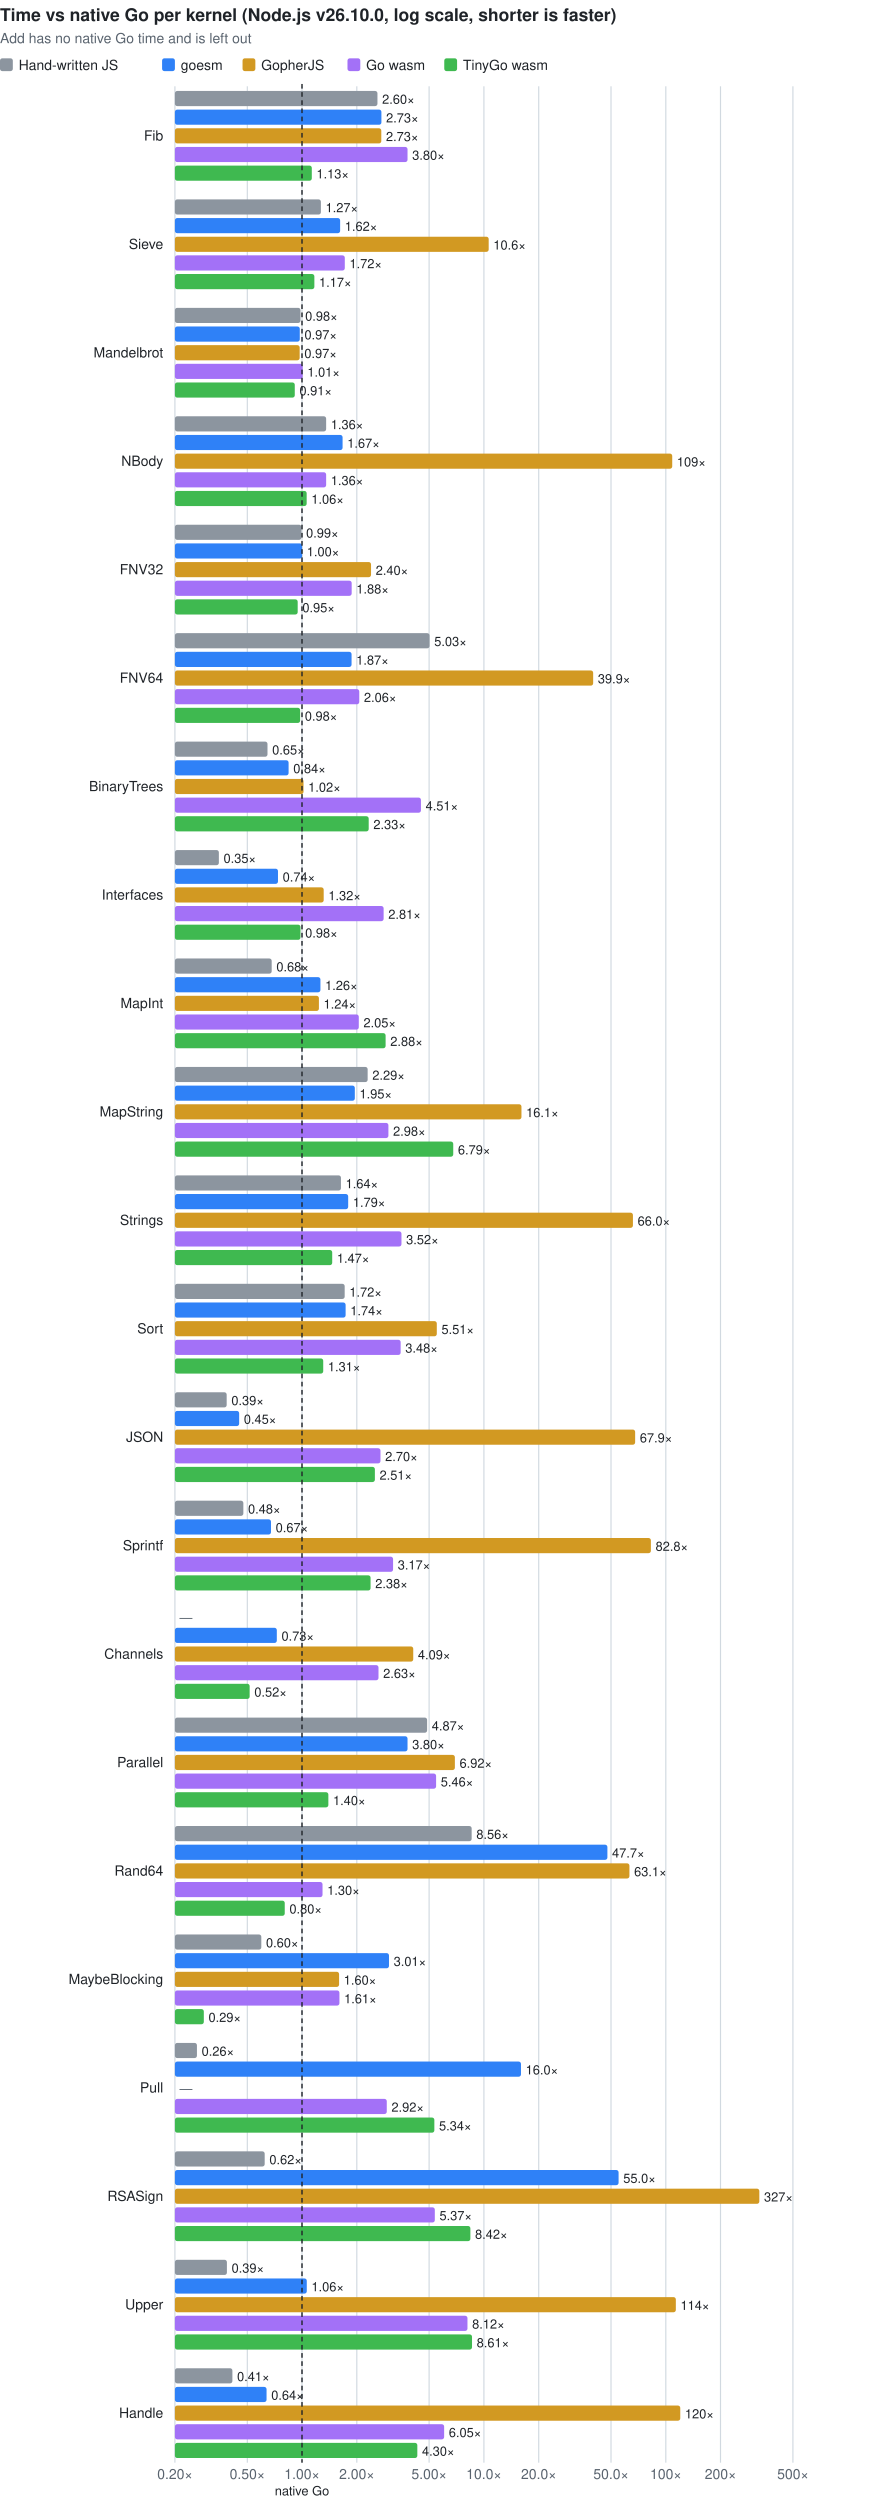
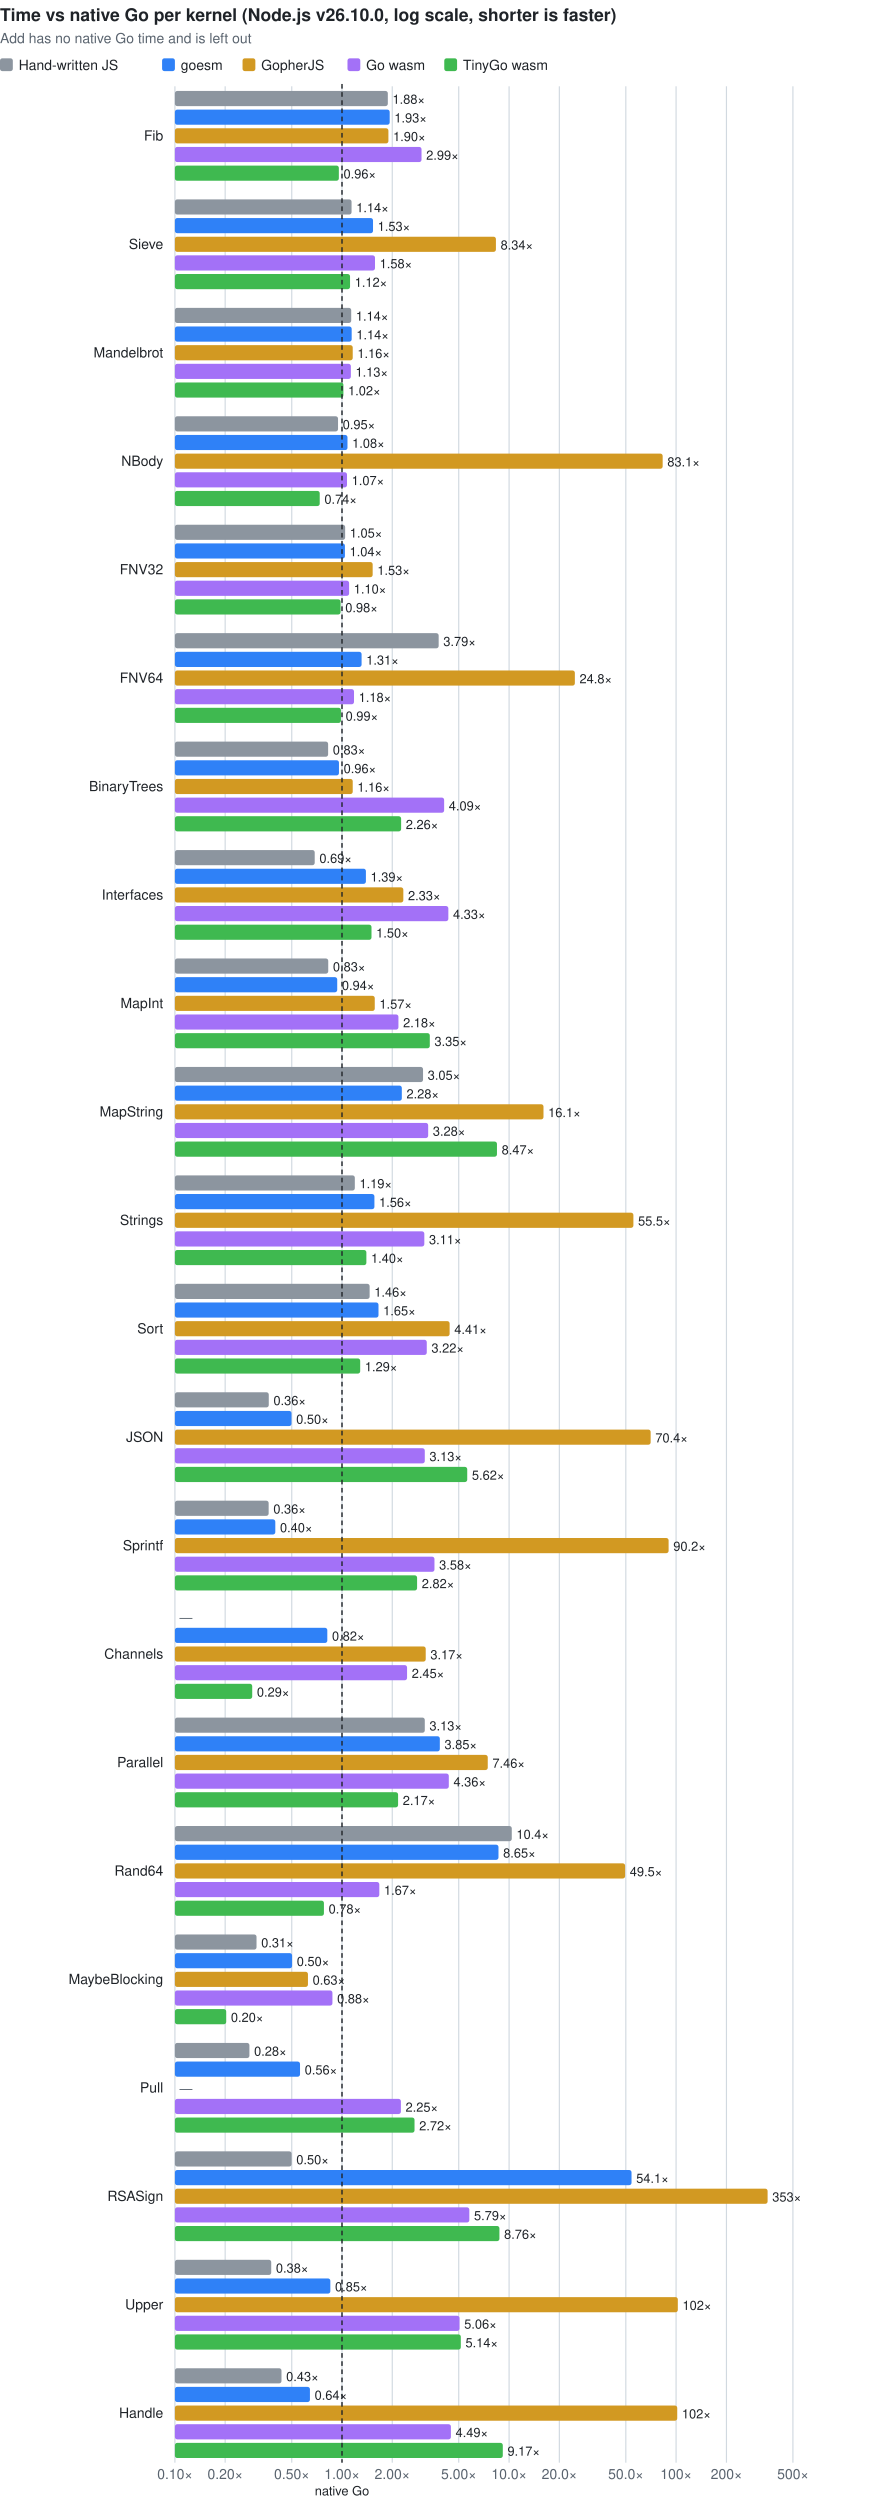
<svg xmlns="http://www.w3.org/2000/svg" width="760" height="2144" viewBox="0 0 760 2144" font-family="-apple-system, 'Segoe UI', Helvetica, Arial, 'Hiragino Sans', 'Noto Sans CJK JP', 'Yu Gothic', sans-serif" font-size="12">
  <style>.t{fill:#1f2328}.m{fill:#59636e}.g{stroke:#d1d9e0}.r{stroke:#1f2328}@media (prefers-color-scheme:dark){.t{fill:#f0f6fc}.m{fill:#9198a1}.g{stroke:#3d444d}.r{stroke:#f0f6fc}}</style>
  <text class="t" x="0" y="18" font-size="15" font-weight="600">Time vs native Go per kernel (Node.js v26.10.0, log scale, shorter is faster)</text>
  <text class="m" x="0" y="37">Add has no native Go time and is left out</text>
  <rect x="0" y="50" width="11" height="11" rx="2" fill="#8c959f" />
  <text class="t" x="16" y="60">Hand-written JS</text>
  <rect x="139" y="50" width="11" height="11" rx="2" fill="#2f81f7" />
  <text class="t" x="155" y="60">goesm</text>
  <rect x="208" y="50" width="11" height="11" rx="2" fill="#d29922" />
  <text class="t" x="224" y="60">GopherJS</text>
  <rect x="298" y="50" width="11" height="11" rx="2" fill="#a371f7" />
  <text class="t" x="314" y="60">Go wasm</text>
  <rect x="381" y="50" width="11" height="11" rx="2" fill="#3fb950" />
  <text class="t" x="397" y="60">TinyGo wasm</text>
  <line class="g" x1="150.0" y1="74" x2="150.0" y2="2112" />
-   <text class="m" x="150.0" y="2126" text-anchor="middle">0.20×</text>
-   <line class="g" x1="212.1" y1="74" x2="212.1" y2="2112" />
-   <text class="m" x="212.1" y="2126" text-anchor="middle">0.50×</text>
-   <line class="g" x1="259.0" y1="74" x2="259.0" y2="2112" />
-   <text class="m" x="259.0" y="2126" text-anchor="middle">1.00×</text>
-   <line class="g" x1="306.0" y1="74" x2="306.0" y2="2112" />
-   <text class="m" x="306.0" y="2126" text-anchor="middle">2.00×</text>
-   <line class="g" x1="368.0" y1="74" x2="368.0" y2="2112" />
-   <text class="m" x="368.0" y="2126" text-anchor="middle">5.00×</text>
-   <line class="g" x1="415.0" y1="74" x2="415.0" y2="2112" />
-   <text class="m" x="415.0" y="2126" text-anchor="middle">10.0×</text>
-   <line class="g" x1="462.0" y1="74" x2="462.0" y2="2112" />
-   <text class="m" x="462.0" y="2126" text-anchor="middle">20.0×</text>
-   <line class="g" x1="524.0" y1="74" x2="524.0" y2="2112" />
-   <text class="m" x="524.0" y="2126" text-anchor="middle">50.0×</text>
-   <line class="g" x1="571.0" y1="74" x2="571.0" y2="2112" />
-   <text class="m" x="571.0" y="2126" text-anchor="middle">100×</text>
-   <line class="g" x1="617.9" y1="74" x2="617.9" y2="2112" />
-   <text class="m" x="617.9" y="2126" text-anchor="middle">200×</text>
+   <text class="m" x="150.0" y="2126" text-anchor="middle">0.10×</text>
+   <line class="g" x1="193.1" y1="74" x2="193.1" y2="2112" />
+   <text class="m" x="193.1" y="2126" text-anchor="middle">0.20×</text>
+   <line class="g" x1="250.2" y1="74" x2="250.2" y2="2112" />
+   <text class="m" x="250.2" y="2126" text-anchor="middle">0.50×</text>
+   <line class="g" x1="293.3" y1="74" x2="293.3" y2="2112" />
+   <text class="m" x="293.3" y="2126" text-anchor="middle">1.00×</text>
+   <line class="g" x1="336.4" y1="74" x2="336.4" y2="2112" />
+   <text class="m" x="336.4" y="2126" text-anchor="middle">2.00×</text>
+   <line class="g" x1="393.4" y1="74" x2="393.4" y2="2112" />
+   <text class="m" x="393.4" y="2126" text-anchor="middle">5.00×</text>
+   <line class="g" x1="436.6" y1="74" x2="436.6" y2="2112" />
+   <text class="m" x="436.6" y="2126" text-anchor="middle">10.0×</text>
+   <line class="g" x1="479.7" y1="74" x2="479.7" y2="2112" />
+   <text class="m" x="479.7" y="2126" text-anchor="middle">20.0×</text>
+   <line class="g" x1="536.7" y1="74" x2="536.7" y2="2112" />
+   <text class="m" x="536.7" y="2126" text-anchor="middle">50.0×</text>
+   <line class="g" x1="579.8" y1="74" x2="579.8" y2="2112" />
+   <text class="m" x="579.8" y="2126" text-anchor="middle">100×</text>
+   <line class="g" x1="623.0" y1="74" x2="623.0" y2="2112" />
+   <text class="m" x="623.0" y="2126" text-anchor="middle">200×</text>
  <line class="g" x1="680.0" y1="74" x2="680.0" y2="2112" />
  <text class="m" x="680.0" y="2126" text-anchor="middle">500×</text>
  <text class="t" x="140" y="120.5" text-anchor="end">Fib</text>
-   <rect x="150" y="78" width="173.7" height="13" rx="2" fill="#8c959f" />
-   <text class="t" x="327.7" y="89" font-size="11">2.60×</text>
-   <rect x="150" y="94" width="177.1" height="13" rx="2" fill="#2f81f7" />
-   <text class="t" x="331.1" y="105" font-size="11">2.73×</text>
-   <rect x="150" y="110" width="177.0" height="13" rx="2" fill="#d29922" />
-   <text class="t" x="331.0" y="121" font-size="11">2.73×</text>
-   <rect x="150" y="126" width="199.5" height="13" rx="2" fill="#a371f7" />
-   <text class="t" x="353.5" y="137" font-size="11">3.80×</text>
-   <rect x="150" y="142" width="117.4" height="13" rx="2" fill="#3fb950" />
-   <text class="t" x="271.4" y="153" font-size="11">1.13×</text>
+   <rect x="150" y="78" width="182.6" height="13" rx="2" fill="#8c959f" />
+   <text class="t" x="336.6" y="89" font-size="11">1.88×</text>
+   <rect x="150" y="94" width="184.2" height="13" rx="2" fill="#2f81f7" />
+   <text class="t" x="338.2" y="105" font-size="11">1.93×</text>
+   <rect x="150" y="110" width="183.1" height="13" rx="2" fill="#d29922" />
+   <text class="t" x="337.1" y="121" font-size="11">1.90×</text>
+   <rect x="150" y="126" width="211.5" height="13" rx="2" fill="#a371f7" />
+   <text class="t" x="365.5" y="137" font-size="11">2.99×</text>
+   <rect x="150" y="142" width="140.6" height="13" rx="2" fill="#3fb950" />
+   <text class="t" x="294.6" y="153" font-size="11">0.96×</text>
  <text class="t" x="140" y="213.5" text-anchor="end">Sieve</text>
-   <rect x="150" y="171" width="125.2" height="13" rx="2" fill="#8c959f" />
-   <text class="t" x="279.2" y="182" font-size="11">1.27×</text>
-   <rect x="150" y="187" width="141.7" height="13" rx="2" fill="#2f81f7" />
-   <text class="t" x="295.7" y="198" font-size="11">1.62×</text>
-   <rect x="150" y="203" width="269.1" height="13" rx="2" fill="#d29922" />
-   <text class="t" x="423.1" y="214" font-size="11">10.6×</text>
-   <rect x="150" y="219" width="145.7" height="13" rx="2" fill="#a371f7" />
-   <text class="t" x="299.7" y="230" font-size="11">1.72×</text>
-   <rect x="150" y="235" width="119.6" height="13" rx="2" fill="#3fb950" />
-   <text class="t" x="273.6" y="246" font-size="11">1.17×</text>
+   <rect x="150" y="171" width="151.5" height="13" rx="2" fill="#8c959f" />
+   <text class="t" x="305.5" y="182" font-size="11">1.14×</text>
+   <rect x="150" y="187" width="169.9" height="13" rx="2" fill="#2f81f7" />
+   <text class="t" x="323.9" y="198" font-size="11">1.53×</text>
+   <rect x="150" y="203" width="275.3" height="13" rx="2" fill="#d29922" />
+   <text class="t" x="429.3" y="214" font-size="11">8.34×</text>
+   <rect x="150" y="219" width="171.6" height="13" rx="2" fill="#a371f7" />
+   <text class="t" x="325.6" y="230" font-size="11">1.58×</text>
+   <rect x="150" y="235" width="150.2" height="13" rx="2" fill="#3fb950" />
+   <text class="t" x="304.2" y="246" font-size="11">1.12×</text>
  <text class="t" x="140" y="306.5" text-anchor="end">Mandelbrot</text>
-   <rect x="150" y="264" width="107.7" height="13" rx="2" fill="#8c959f" />
-   <text class="t" x="261.7" y="275" font-size="11">0.98×</text>
-   <rect x="150" y="280" width="107.1" height="13" rx="2" fill="#2f81f7" />
-   <text class="t" x="261.1" y="291" font-size="11">0.97×</text>
-   <rect x="150" y="296" width="107.0" height="13" rx="2" fill="#d29922" />
-   <text class="t" x="261.0" y="307" font-size="11">0.97×</text>
-   <rect x="150" y="312" width="109.6" height="13" rx="2" fill="#a371f7" />
-   <text class="t" x="263.6" y="323" font-size="11">1.01×</text>
-   <rect x="150" y="328" width="102.8" height="13" rx="2" fill="#3fb950" />
-   <text class="t" x="256.8" y="339" font-size="11">0.91×</text>
+   <rect x="150" y="264" width="151.2" height="13" rx="2" fill="#8c959f" />
+   <text class="t" x="305.2" y="275" font-size="11">1.14×</text>
+   <rect x="150" y="280" width="151.6" height="13" rx="2" fill="#2f81f7" />
+   <text class="t" x="305.6" y="291" font-size="11">1.14×</text>
+   <rect x="150" y="296" width="152.5" height="13" rx="2" fill="#d29922" />
+   <text class="t" x="306.5" y="307" font-size="11">1.16×</text>
+   <rect x="150" y="312" width="150.9" height="13" rx="2" fill="#a371f7" />
+   <text class="t" x="304.9" y="323" font-size="11">1.13×</text>
+   <rect x="150" y="328" width="144.5" height="13" rx="2" fill="#3fb950" />
+   <text class="t" x="298.5" y="339" font-size="11">1.02×</text>
  <text class="t" x="140" y="399.5" text-anchor="end">NBody</text>
-   <rect x="150" y="357" width="129.7" height="13" rx="2" fill="#8c959f" />
-   <text class="t" x="283.7" y="368" font-size="11">1.36×</text>
-   <rect x="150" y="373" width="143.8" height="13" rx="2" fill="#2f81f7" />
-   <text class="t" x="297.8" y="384" font-size="11">1.67×</text>
-   <rect x="150" y="389" width="426.5" height="13" rx="2" fill="#d29922" />
-   <text class="t" x="580.5" y="400" font-size="11">109×</text>
-   <rect x="150" y="405" width="129.7" height="13" rx="2" fill="#a371f7" />
-   <text class="t" x="283.7" y="416" font-size="11">1.36×</text>
-   <rect x="150" y="421" width="113.0" height="13" rx="2" fill="#3fb950" />
-   <text class="t" x="267.0" y="432" font-size="11">1.06×</text>
+   <rect x="150" y="357" width="139.9" height="13" rx="2" fill="#8c959f" />
+   <text class="t" x="293.9" y="368" font-size="11">0.95×</text>
+   <rect x="150" y="373" width="148.0" height="13" rx="2" fill="#2f81f7" />
+   <text class="t" x="302.0" y="384" font-size="11">1.08×</text>
+   <rect x="150" y="389" width="418.3" height="13" rx="2" fill="#d29922" />
+   <text class="t" x="572.3" y="400" font-size="11">83.1×</text>
+   <rect x="150" y="405" width="147.6" height="13" rx="2" fill="#a371f7" />
+   <text class="t" x="301.6" y="416" font-size="11">1.07×</text>
+   <rect x="150" y="421" width="124.2" height="13" rx="2" fill="#3fb950" />
+   <text class="t" x="278.2" y="432" font-size="11">0.74×</text>
  <text class="t" x="140" y="492.5" text-anchor="end">FNV32</text>
-   <rect x="150" y="450" width="108.5" height="13" rx="2" fill="#8c959f" />
-   <text class="t" x="262.5" y="461" font-size="11">0.99×</text>
-   <rect x="150" y="466" width="109.1" height="13" rx="2" fill="#2f81f7" />
-   <text class="t" x="263.1" y="477" font-size="11">1.00×</text>
-   <rect x="150" y="482" width="168.2" height="13" rx="2" fill="#d29922" />
-   <text class="t" x="322.2" y="493" font-size="11">2.40×</text>
-   <rect x="150" y="498" width="151.6" height="13" rx="2" fill="#a371f7" />
-   <text class="t" x="305.6" y="509" font-size="11">1.88×</text>
-   <rect x="150" y="514" width="105.3" height="13" rx="2" fill="#3fb950" />
-   <text class="t" x="259.3" y="525" font-size="11">0.95×</text>
+   <rect x="150" y="450" width="146.0" height="13" rx="2" fill="#8c959f" />
+   <text class="t" x="300.0" y="461" font-size="11">1.05×</text>
+   <rect x="150" y="466" width="145.8" height="13" rx="2" fill="#2f81f7" />
+   <text class="t" x="299.8" y="477" font-size="11">1.04×</text>
+   <rect x="150" y="482" width="169.6" height="13" rx="2" fill="#d29922" />
+   <text class="t" x="323.6" y="493" font-size="11">1.53×</text>
+   <rect x="150" y="498" width="149.4" height="13" rx="2" fill="#a371f7" />
+   <text class="t" x="303.4" y="509" font-size="11">1.10×</text>
+   <rect x="150" y="514" width="142.1" height="13" rx="2" fill="#3fb950" />
+   <text class="t" x="296.1" y="525" font-size="11">0.98×</text>
  <text class="t" x="140" y="585.5" text-anchor="end">FNV64</text>
-   <rect x="150" y="543" width="218.4" height="13" rx="2" fill="#8c959f" />
-   <text class="t" x="372.4" y="554" font-size="11">5.03×</text>
-   <rect x="150" y="559" width="151.5" height="13" rx="2" fill="#2f81f7" />
-   <text class="t" x="305.5" y="570" font-size="11">1.87×</text>
-   <rect x="150" y="575" width="358.7" height="13" rx="2" fill="#d29922" />
-   <text class="t" x="512.7" y="586" font-size="11">39.9×</text>
-   <rect x="150" y="591" width="158.1" height="13" rx="2" fill="#a371f7" />
-   <text class="t" x="312.1" y="602" font-size="11">2.06×</text>
-   <rect x="150" y="607" width="107.4" height="13" rx="2" fill="#3fb950" />
-   <text class="t" x="261.4" y="618" font-size="11">0.98×</text>
+   <rect x="150" y="543" width="226.2" height="13" rx="2" fill="#8c959f" />
+   <text class="t" x="380.2" y="554" font-size="11">3.79×</text>
+   <rect x="150" y="559" width="160.1" height="13" rx="2" fill="#2f81f7" />
+   <text class="t" x="314.1" y="570" font-size="11">1.31×</text>
+   <rect x="150" y="575" width="343.0" height="13" rx="2" fill="#d29922" />
+   <text class="t" x="497.0" y="586" font-size="11">24.8×</text>
+   <rect x="150" y="591" width="153.6" height="13" rx="2" fill="#a371f7" />
+   <text class="t" x="307.6" y="602" font-size="11">1.18×</text>
+   <rect x="150" y="607" width="142.4" height="13" rx="2" fill="#3fb950" />
+   <text class="t" x="296.4" y="618" font-size="11">0.99×</text>
  <text class="t" x="140" y="678.5" text-anchor="end">BinaryTrees</text>
-   <rect x="150" y="636" width="79.4" height="13" rx="2" fill="#8c959f" />
-   <text class="t" x="233.4" y="647" font-size="11">0.65×</text>
-   <rect x="150" y="652" width="97.5" height="13" rx="2" fill="#2f81f7" />
-   <text class="t" x="251.5" y="663" font-size="11">0.84×</text>
-   <rect x="150" y="668" width="110.3" height="13" rx="2" fill="#d29922" />
-   <text class="t" x="264.3" y="679" font-size="11">1.02×</text>
-   <rect x="150" y="684" width="211.0" height="13" rx="2" fill="#a371f7" />
-   <text class="t" x="365.0" y="695" font-size="11">4.51×</text>
-   <rect x="150" y="700" width="166.2" height="13" rx="2" fill="#3fb950" />
-   <text class="t" x="320.2" y="711" font-size="11">2.33×</text>
+   <rect x="150" y="636" width="131.4" height="13" rx="2" fill="#8c959f" />
+   <text class="t" x="285.4" y="647" font-size="11">0.83×</text>
+   <rect x="150" y="652" width="140.7" height="13" rx="2" fill="#2f81f7" />
+   <text class="t" x="294.7" y="663" font-size="11">0.96×</text>
+   <rect x="150" y="668" width="152.5" height="13" rx="2" fill="#d29922" />
+   <text class="t" x="306.5" y="679" font-size="11">1.16×</text>
+   <rect x="150" y="684" width="230.9" height="13" rx="2" fill="#a371f7" />
+   <text class="t" x="384.9" y="695" font-size="11">4.09×</text>
+   <rect x="150" y="700" width="194.0" height="13" rx="2" fill="#3fb950" />
+   <text class="t" x="348.0" y="711" font-size="11">2.26×</text>
  <text class="t" x="140" y="771.5" text-anchor="end">Interfaces</text>
-   <rect x="150" y="729" width="37.7" height="13" rx="2" fill="#8c959f" />
-   <text class="t" x="191.7" y="740" font-size="11">0.35×</text>
-   <rect x="150" y="745" width="88.4" height="13" rx="2" fill="#2f81f7" />
-   <text class="t" x="242.4" y="756" font-size="11">0.74×</text>
-   <rect x="150" y="761" width="127.6" height="13" rx="2" fill="#d29922" />
-   <text class="t" x="281.6" y="772" font-size="11">1.32×</text>
-   <rect x="150" y="777" width="179.0" height="13" rx="2" fill="#a371f7" />
-   <text class="t" x="333.0" y="788" font-size="11">2.81×</text>
-   <rect x="150" y="793" width="107.7" height="13" rx="2" fill="#3fb950" />
-   <text class="t" x="261.7" y="804" font-size="11">0.98×</text>
+   <rect x="150" y="729" width="119.9" height="13" rx="2" fill="#8c959f" />
+   <text class="t" x="273.9" y="740" font-size="11">0.69×</text>
+   <rect x="150" y="745" width="163.8" height="13" rx="2" fill="#2f81f7" />
+   <text class="t" x="317.8" y="756" font-size="11">1.39×</text>
+   <rect x="150" y="761" width="195.9" height="13" rx="2" fill="#d29922" />
+   <text class="t" x="349.9" y="772" font-size="11">2.33×</text>
+   <rect x="150" y="777" width="234.5" height="13" rx="2" fill="#a371f7" />
+   <text class="t" x="388.5" y="788" font-size="11">4.33×</text>
+   <rect x="150" y="793" width="168.6" height="13" rx="2" fill="#3fb950" />
+   <text class="t" x="322.6" y="804" font-size="11">1.50×</text>
  <text class="t" x="140" y="864.5" text-anchor="end">MapInt</text>
-   <rect x="150" y="822" width="83.0" height="13" rx="2" fill="#8c959f" />
-   <text class="t" x="237.0" y="833" font-size="11">0.68×</text>
-   <rect x="150" y="838" width="124.8" height="13" rx="2" fill="#2f81f7" />
-   <text class="t" x="278.8" y="849" font-size="11">1.26×</text>
-   <rect x="150" y="854" width="123.5" height="13" rx="2" fill="#d29922" />
-   <text class="t" x="277.5" y="865" font-size="11">1.24×</text>
-   <rect x="150" y="870" width="157.7" height="13" rx="2" fill="#a371f7" />
-   <text class="t" x="311.7" y="881" font-size="11">2.05×</text>
-   <rect x="150" y="886" width="180.7" height="13" rx="2" fill="#3fb950" />
-   <text class="t" x="334.7" y="897" font-size="11">2.88×</text>
+   <rect x="150" y="822" width="131.5" height="13" rx="2" fill="#8c959f" />
+   <text class="t" x="285.5" y="833" font-size="11">0.83×</text>
+   <rect x="150" y="838" width="139.2" height="13" rx="2" fill="#2f81f7" />
+   <text class="t" x="293.2" y="849" font-size="11">0.94×</text>
+   <rect x="150" y="854" width="171.4" height="13" rx="2" fill="#d29922" />
+   <text class="t" x="325.4" y="865" font-size="11">1.57×</text>
+   <rect x="150" y="870" width="191.7" height="13" rx="2" fill="#a371f7" />
+   <text class="t" x="345.7" y="881" font-size="11">2.18×</text>
+   <rect x="150" y="886" width="218.6" height="13" rx="2" fill="#3fb950" />
+   <text class="t" x="372.6" y="897" font-size="11">3.35×</text>
  <text class="t" x="140" y="957.5" text-anchor="end">MapString</text>
-   <rect x="150" y="915" width="165.3" height="13" rx="2" fill="#8c959f" />
-   <text class="t" x="319.3" y="926" font-size="11">2.29×</text>
-   <rect x="150" y="931" width="154.3" height="13" rx="2" fill="#2f81f7" />
-   <text class="t" x="308.3" y="942" font-size="11">1.95×</text>
-   <rect x="150" y="947" width="297.2" height="13" rx="2" fill="#d29922" />
-   <text class="t" x="451.2" y="958" font-size="11">16.1×</text>
-   <rect x="150" y="963" width="183.1" height="13" rx="2" fill="#a371f7" />
-   <text class="t" x="337.1" y="974" font-size="11">2.98×</text>
-   <rect x="150" y="979" width="238.7" height="13" rx="2" fill="#3fb950" />
-   <text class="t" x="392.7" y="990" font-size="11">6.79×</text>
+   <rect x="150" y="915" width="212.8" height="13" rx="2" fill="#8c959f" />
+   <text class="t" x="366.8" y="926" font-size="11">3.05×</text>
+   <rect x="150" y="931" width="194.6" height="13" rx="2" fill="#2f81f7" />
+   <text class="t" x="348.6" y="942" font-size="11">2.28×</text>
+   <rect x="150" y="947" width="316.1" height="13" rx="2" fill="#d29922" />
+   <text class="t" x="470.1" y="958" font-size="11">16.1×</text>
+   <rect x="150" y="963" width="217.2" height="13" rx="2" fill="#a371f7" />
+   <text class="t" x="371.2" y="974" font-size="11">3.28×</text>
+   <rect x="150" y="979" width="276.2" height="13" rx="2" fill="#3fb950" />
+   <text class="t" x="430.2" y="990" font-size="11">8.47×</text>
  <text class="t" x="140" y="1050.5" text-anchor="end">Strings</text>
-   <rect x="150" y="1008" width="142.4" height="13" rx="2" fill="#8c959f" />
-   <text class="t" x="296.4" y="1019" font-size="11">1.64×</text>
-   <rect x="150" y="1024" width="148.6" height="13" rx="2" fill="#2f81f7" />
-   <text class="t" x="302.6" y="1035" font-size="11">1.79×</text>
-   <rect x="150" y="1040" width="392.8" height="13" rx="2" fill="#d29922" />
-   <text class="t" x="546.8" y="1051" font-size="11">66.0×</text>
-   <rect x="150" y="1056" width="194.3" height="13" rx="2" fill="#a371f7" />
-   <text class="t" x="348.3" y="1067" font-size="11">3.52×</text>
-   <rect x="150" y="1072" width="134.9" height="13" rx="2" fill="#3fb950" />
-   <text class="t" x="288.9" y="1083" font-size="11">1.47×</text>
+   <rect x="150" y="1008" width="154.3" height="13" rx="2" fill="#8c959f" />
+   <text class="t" x="308.3" y="1019" font-size="11">1.19×</text>
+   <rect x="150" y="1024" width="171.1" height="13" rx="2" fill="#2f81f7" />
+   <text class="t" x="325.1" y="1035" font-size="11">1.56×</text>
+   <rect x="150" y="1040" width="393.2" height="13" rx="2" fill="#d29922" />
+   <text class="t" x="547.2" y="1051" font-size="11">55.5×</text>
+   <rect x="150" y="1056" width="213.9" height="13" rx="2" fill="#a371f7" />
+   <text class="t" x="367.9" y="1067" font-size="11">3.11×</text>
+   <rect x="150" y="1072" width="164.2" height="13" rx="2" fill="#3fb950" />
+   <text class="t" x="318.2" y="1083" font-size="11">1.40×</text>
  <text class="t" x="140" y="1143.5" text-anchor="end">Sort</text>
-   <rect x="150" y="1101" width="145.6" height="13" rx="2" fill="#8c959f" />
-   <text class="t" x="299.6" y="1112" font-size="11">1.72×</text>
-   <rect x="150" y="1117" width="146.4" height="13" rx="2" fill="#2f81f7" />
-   <text class="t" x="300.4" y="1128" font-size="11">1.74×</text>
-   <rect x="150" y="1133" width="224.6" height="13" rx="2" fill="#d29922" />
-   <text class="t" x="378.6" y="1144" font-size="11">5.51×</text>
-   <rect x="150" y="1149" width="193.6" height="13" rx="2" fill="#a371f7" />
-   <text class="t" x="347.6" y="1160" font-size="11">3.48×</text>
-   <rect x="150" y="1165" width="127.2" height="13" rx="2" fill="#3fb950" />
-   <text class="t" x="281.2" y="1176" font-size="11">1.31×</text>
+   <rect x="150" y="1101" width="167.0" height="13" rx="2" fill="#8c959f" />
+   <text class="t" x="321.0" y="1112" font-size="11">1.46×</text>
+   <rect x="150" y="1117" width="174.6" height="13" rx="2" fill="#2f81f7" />
+   <text class="t" x="328.6" y="1128" font-size="11">1.65×</text>
+   <rect x="150" y="1133" width="235.6" height="13" rx="2" fill="#d29922" />
+   <text class="t" x="389.6" y="1144" font-size="11">4.41×</text>
+   <rect x="150" y="1149" width="216.0" height="13" rx="2" fill="#a371f7" />
+   <text class="t" x="370.0" y="1160" font-size="11">3.22×</text>
+   <rect x="150" y="1165" width="158.9" height="13" rx="2" fill="#3fb950" />
+   <text class="t" x="312.9" y="1176" font-size="11">1.29×</text>
  <text class="t" x="140" y="1236.5" text-anchor="end">JSON</text>
-   <rect x="150" y="1194" width="44.4" height="13" rx="2" fill="#8c959f" />
-   <text class="t" x="198.4" y="1205" font-size="11">0.39×</text>
-   <rect x="150" y="1210" width="55.1" height="13" rx="2" fill="#2f81f7" />
-   <text class="t" x="209.1" y="1221" font-size="11">0.45×</text>
-   <rect x="150" y="1226" width="394.7" height="13" rx="2" fill="#d29922" />
-   <text class="t" x="548.7" y="1237" font-size="11">67.9×</text>
-   <rect x="150" y="1242" width="176.3" height="13" rx="2" fill="#a371f7" />
-   <text class="t" x="330.3" y="1253" font-size="11">2.70×</text>
-   <rect x="150" y="1258" width="171.5" height="13" rx="2" fill="#3fb950" />
-   <text class="t" x="325.5" y="1269" font-size="11">2.51×</text>
+   <rect x="150" y="1194" width="80.5" height="13" rx="2" fill="#8c959f" />
+   <text class="t" x="234.5" y="1205" font-size="11">0.36×</text>
+   <rect x="150" y="1210" width="100.0" height="13" rx="2" fill="#2f81f7" />
+   <text class="t" x="254.0" y="1221" font-size="11">0.50×</text>
+   <rect x="150" y="1226" width="408.0" height="13" rx="2" fill="#d29922" />
+   <text class="t" x="562.0" y="1237" font-size="11">70.4×</text>
+   <rect x="150" y="1242" width="214.3" height="13" rx="2" fill="#a371f7" />
+   <text class="t" x="368.3" y="1253" font-size="11">3.13×</text>
+   <rect x="150" y="1258" width="250.7" height="13" rx="2" fill="#3fb950" />
+   <text class="t" x="404.7" y="1269" font-size="11">5.62×</text>
  <text class="t" x="140" y="1329.5" text-anchor="end">Sprintf</text>
-   <rect x="150" y="1287" width="58.7" height="13" rx="2" fill="#8c959f" />
-   <text class="t" x="212.7" y="1298" font-size="11">0.48×</text>
-   <rect x="150" y="1303" width="82.4" height="13" rx="2" fill="#2f81f7" />
-   <text class="t" x="236.4" y="1314" font-size="11">0.67×</text>
-   <rect x="150" y="1319" width="408.2" height="13" rx="2" fill="#d29922" />
-   <text class="t" x="562.2" y="1330" font-size="11">82.8×</text>
-   <rect x="150" y="1335" width="187.1" height="13" rx="2" fill="#a371f7" />
-   <text class="t" x="341.1" y="1346" font-size="11">3.17×</text>
-   <rect x="150" y="1351" width="167.8" height="13" rx="2" fill="#3fb950" />
-   <text class="t" x="321.8" y="1362" font-size="11">2.38×</text>
+   <rect x="150" y="1287" width="80.4" height="13" rx="2" fill="#8c959f" />
+   <text class="t" x="234.4" y="1298" font-size="11">0.36×</text>
+   <rect x="150" y="1303" width="86.1" height="13" rx="2" fill="#2f81f7" />
+   <text class="t" x="240.1" y="1314" font-size="11">0.40×</text>
+   <rect x="150" y="1319" width="423.4" height="13" rx="2" fill="#d29922" />
+   <text class="t" x="577.4" y="1330" font-size="11">90.2×</text>
+   <rect x="150" y="1335" width="222.6" height="13" rx="2" fill="#a371f7" />
+   <text class="t" x="376.6" y="1346" font-size="11">3.58×</text>
+   <rect x="150" y="1351" width="207.7" height="13" rx="2" fill="#3fb950" />
+   <text class="t" x="361.7" y="1362" font-size="11">2.82×</text>
  <text class="t" x="140" y="1422.5" text-anchor="end">Channels</text>
  <text class="m" x="154" y="1391" font-size="11">—</text>
-   <rect x="150" y="1396" width="87.4" height="13" rx="2" fill="#2f81f7" />
-   <text class="t" x="241.4" y="1407" font-size="11">0.73×</text>
-   <rect x="150" y="1412" width="204.4" height="13" rx="2" fill="#d29922" />
-   <text class="t" x="358.4" y="1423" font-size="11">4.09×</text>
-   <rect x="150" y="1428" width="174.6" height="13" rx="2" fill="#a371f7" />
-   <text class="t" x="328.6" y="1439" font-size="11">2.63×</text>
-   <rect x="150" y="1444" width="64.1" height="13" rx="2" fill="#3fb950" />
-   <text class="t" x="218.1" y="1455" font-size="11">0.52×</text>
+   <rect x="150" y="1396" width="130.7" height="13" rx="2" fill="#2f81f7" />
+   <text class="t" x="284.7" y="1407" font-size="11">0.82×</text>
+   <rect x="150" y="1412" width="215.1" height="13" rx="2" fill="#d29922" />
+   <text class="t" x="369.1" y="1423" font-size="11">3.17×</text>
+   <rect x="150" y="1428" width="199.1" height="13" rx="2" fill="#a371f7" />
+   <text class="t" x="353.1" y="1439" font-size="11">2.45×</text>
+   <rect x="150" y="1444" width="66.3" height="13" rx="2" fill="#3fb950" />
+   <text class="t" x="220.3" y="1455" font-size="11">0.29×</text>
  <text class="t" x="140" y="1515.5" text-anchor="end">Parallel</text>
-   <rect x="150" y="1473" width="216.3" height="13" rx="2" fill="#8c959f" />
-   <text class="t" x="370.3" y="1484" font-size="11">4.87×</text>
-   <rect x="150" y="1489" width="199.5" height="13" rx="2" fill="#2f81f7" />
-   <text class="t" x="353.5" y="1500" font-size="11">3.80×</text>
-   <rect x="150" y="1505" width="240.1" height="13" rx="2" fill="#d29922" />
-   <text class="t" x="394.1" y="1516" font-size="11">6.92×</text>
-   <rect x="150" y="1521" width="224.0" height="13" rx="2" fill="#a371f7" />
-   <text class="t" x="378.0" y="1532" font-size="11">5.46×</text>
-   <rect x="150" y="1537" width="131.6" height="13" rx="2" fill="#3fb950" />
-   <text class="t" x="285.6" y="1548" font-size="11">1.40×</text>
+   <rect x="150" y="1473" width="214.3" height="13" rx="2" fill="#8c959f" />
+   <text class="t" x="368.3" y="1484" font-size="11">3.13×</text>
+   <rect x="150" y="1489" width="227.2" height="13" rx="2" fill="#2f81f7" />
+   <text class="t" x="381.2" y="1500" font-size="11">3.85×</text>
+   <rect x="150" y="1505" width="268.3" height="13" rx="2" fill="#d29922" />
+   <text class="t" x="422.3" y="1516" font-size="11">7.46×</text>
+   <rect x="150" y="1521" width="234.9" height="13" rx="2" fill="#a371f7" />
+   <text class="t" x="388.9" y="1532" font-size="11">4.36×</text>
+   <rect x="150" y="1537" width="191.4" height="13" rx="2" fill="#3fb950" />
+   <text class="t" x="345.4" y="1548" font-size="11">2.17×</text>
  <text class="t" x="140" y="1608.5" text-anchor="end">Rand64</text>
-   <rect x="150" y="1566" width="254.5" height="13" rx="2" fill="#8c959f" />
-   <text class="t" x="408.5" y="1577" font-size="11">8.56×</text>
-   <rect x="150" y="1582" width="370.9" height="13" rx="2" fill="#2f81f7" />
-   <text class="t" x="524.9" y="1593" font-size="11">47.7×</text>
-   <rect x="150" y="1598" width="389.8" height="13" rx="2" fill="#d29922" />
-   <text class="t" x="543.8" y="1609" font-size="11">63.1×</text>
-   <rect x="150" y="1614" width="126.6" height="13" rx="2" fill="#a371f7" />
-   <text class="t" x="280.6" y="1625" font-size="11">1.30×</text>
-   <rect x="150" y="1630" width="94.2" height="13" rx="2" fill="#3fb950" />
-   <text class="t" x="248.2" y="1641" font-size="11">0.80×</text>
+   <rect x="150" y="1566" width="288.9" height="13" rx="2" fill="#8c959f" />
+   <text class="t" x="442.9" y="1577" font-size="11">10.4×</text>
+   <rect x="150" y="1582" width="277.5" height="13" rx="2" fill="#2f81f7" />
+   <text class="t" x="431.5" y="1593" font-size="11">8.65×</text>
+   <rect x="150" y="1598" width="386.1" height="13" rx="2" fill="#d29922" />
+   <text class="t" x="540.1" y="1609" font-size="11">49.5×</text>
+   <rect x="150" y="1614" width="175.3" height="13" rx="2" fill="#a371f7" />
+   <text class="t" x="329.3" y="1625" font-size="11">1.67×</text>
+   <rect x="150" y="1630" width="127.8" height="13" rx="2" fill="#3fb950" />
+   <text class="t" x="281.8" y="1641" font-size="11">0.78×</text>
  <text class="t" x="140" y="1701.5" text-anchor="end">MaybeBlocking</text>
-   <rect x="150" y="1659" width="74.1" height="13" rx="2" fill="#8c959f" />
-   <text class="t" x="228.1" y="1670" font-size="11">0.60×</text>
-   <rect x="150" y="1675" width="183.6" height="13" rx="2" fill="#2f81f7" />
-   <text class="t" x="337.6" y="1686" font-size="11">3.01×</text>
-   <rect x="150" y="1691" width="140.8" height="13" rx="2" fill="#d29922" />
-   <text class="t" x="294.8" y="1702" font-size="11">1.60×</text>
-   <rect x="150" y="1707" width="141.1" height="13" rx="2" fill="#a371f7" />
-   <text class="t" x="295.1" y="1718" font-size="11">1.61×</text>
-   <rect x="150" y="1723" width="24.8" height="13" rx="2" fill="#3fb950" />
-   <text class="t" x="178.8" y="1734" font-size="11">0.29×</text>
+   <rect x="150" y="1659" width="70.0" height="13" rx="2" fill="#8c959f" />
+   <text class="t" x="224.0" y="1670" font-size="11">0.31×</text>
+   <rect x="150" y="1675" width="100.5" height="13" rx="2" fill="#2f81f7" />
+   <text class="t" x="254.5" y="1686" font-size="11">0.50×</text>
+   <rect x="150" y="1691" width="114.1" height="13" rx="2" fill="#d29922" />
+   <text class="t" x="268.1" y="1702" font-size="11">0.63×</text>
+   <rect x="150" y="1707" width="135.1" height="13" rx="2" fill="#a371f7" />
+   <text class="t" x="289.1" y="1718" font-size="11">0.88×</text>
+   <rect x="150" y="1723" width="44.0" height="13" rx="2" fill="#3fb950" />
+   <text class="t" x="198.0" y="1734" font-size="11">0.20×</text>
  <text class="t" x="140" y="1794.5" text-anchor="end">Pull</text>
-   <rect x="150" y="1752" width="18.9" height="13" rx="2" fill="#8c959f" />
-   <text class="t" x="172.9" y="1763" font-size="11">0.26×</text>
-   <rect x="150" y="1768" width="296.8" height="13" rx="2" fill="#2f81f7" />
-   <text class="t" x="450.8" y="1779" font-size="11">16.0×</text>
+   <rect x="150" y="1752" width="63.9" height="13" rx="2" fill="#8c959f" />
+   <text class="t" x="217.9" y="1763" font-size="11">0.28×</text>
+   <rect x="150" y="1768" width="107.3" height="13" rx="2" fill="#2f81f7" />
+   <text class="t" x="261.3" y="1779" font-size="11">0.56×</text>
  <text class="m" x="154" y="1795" font-size="11">—</text>
-   <rect x="150" y="1800" width="181.7" height="13" rx="2" fill="#a371f7" />
-   <text class="t" x="335.7" y="1811" font-size="11">2.92×</text>
-   <rect x="150" y="1816" width="222.5" height="13" rx="2" fill="#3fb950" />
-   <text class="t" x="376.5" y="1827" font-size="11">5.34×</text>
+   <rect x="150" y="1800" width="193.8" height="13" rx="2" fill="#a371f7" />
+   <text class="t" x="347.8" y="1811" font-size="11">2.25×</text>
+   <rect x="150" y="1816" width="205.5" height="13" rx="2" fill="#3fb950" />
+   <text class="t" x="359.5" y="1827" font-size="11">2.72×</text>
  <text class="t" x="140" y="1887.5" text-anchor="end">RSASign</text>
-   <rect x="150" y="1845" width="77.0" height="13" rx="2" fill="#8c959f" />
-   <text class="t" x="231.0" y="1856" font-size="11">0.62×</text>
-   <rect x="150" y="1861" width="380.5" height="13" rx="2" fill="#2f81f7" />
-   <text class="t" x="534.5" y="1872" font-size="11">55.0×</text>
-   <rect x="150" y="1877" width="501.2" height="13" rx="2" fill="#d29922" />
-   <text class="t" x="655.2" y="1888" font-size="11">327×</text>
-   <rect x="150" y="1893" width="222.9" height="13" rx="2" fill="#a371f7" />
-   <text class="t" x="376.9" y="1904" font-size="11">5.37×</text>
-   <rect x="150" y="1909" width="253.4" height="13" rx="2" fill="#3fb950" />
-   <text class="t" x="407.4" y="1920" font-size="11">8.42×</text>
+   <rect x="150" y="1845" width="100.1" height="13" rx="2" fill="#8c959f" />
+   <text class="t" x="254.1" y="1856" font-size="11">0.50×</text>
+   <rect x="150" y="1861" width="391.6" height="13" rx="2" fill="#2f81f7" />
+   <text class="t" x="545.6" y="1872" font-size="11">54.1×</text>
+   <rect x="150" y="1877" width="508.3" height="13" rx="2" fill="#d29922" />
+   <text class="t" x="662.3" y="1888" font-size="11">353×</text>
+   <rect x="150" y="1893" width="252.5" height="13" rx="2" fill="#a371f7" />
+   <text class="t" x="406.5" y="1904" font-size="11">5.79×</text>
+   <rect x="150" y="1909" width="278.3" height="13" rx="2" fill="#3fb950" />
+   <text class="t" x="432.3" y="1920" font-size="11">8.76×</text>
  <text class="t" x="140" y="1980.5" text-anchor="end">Upper</text>
-   <rect x="150" y="1938" width="44.6" height="13" rx="2" fill="#8c959f" />
-   <text class="t" x="198.6" y="1949" font-size="11">0.39×</text>
-   <rect x="150" y="1954" width="113.1" height="13" rx="2" fill="#2f81f7" />
-   <text class="t" x="267.1" y="1965" font-size="11">1.06×</text>
-   <rect x="150" y="1970" width="429.6" height="13" rx="2" fill="#d29922" />
-   <text class="t" x="583.6" y="1981" font-size="11">114×</text>
-   <rect x="150" y="1986" width="250.9" height="13" rx="2" fill="#a371f7" />
-   <text class="t" x="404.9" y="1997" font-size="11">8.12×</text>
-   <rect x="150" y="2002" width="254.8" height="13" rx="2" fill="#3fb950" />
-   <text class="t" x="408.8" y="2013" font-size="11">8.61×</text>
+   <rect x="150" y="1938" width="82.6" height="13" rx="2" fill="#8c959f" />
+   <text class="t" x="236.6" y="1949" font-size="11">0.38×</text>
+   <rect x="150" y="1954" width="133.3" height="13" rx="2" fill="#2f81f7" />
+   <text class="t" x="287.3" y="1965" font-size="11">0.85×</text>
+   <rect x="150" y="1970" width="431.3" height="13" rx="2" fill="#d29922" />
+   <text class="t" x="585.3" y="1981" font-size="11">102×</text>
+   <rect x="150" y="1986" width="244.1" height="13" rx="2" fill="#a371f7" />
+   <text class="t" x="398.1" y="1997" font-size="11">5.06×</text>
+   <rect x="150" y="2002" width="245.2" height="13" rx="2" fill="#3fb950" />
+   <text class="t" x="399.2" y="2013" font-size="11">5.14×</text>
  <text class="t" x="140" y="2073.5" text-anchor="end">Handle</text>
-   <rect x="150" y="2031" width="49.3" height="13" rx="2" fill="#8c959f" />
-   <text class="t" x="203.3" y="2042" font-size="11">0.41×</text>
-   <rect x="150" y="2047" width="78.6" height="13" rx="2" fill="#2f81f7" />
-   <text class="t" x="232.6" y="2058" font-size="11">0.64×</text>
-   <rect x="150" y="2063" width="433.4" height="13" rx="2" fill="#d29922" />
-   <text class="t" x="587.4" y="2074" font-size="11">120×</text>
-   <rect x="150" y="2079" width="230.9" height="13" rx="2" fill="#a371f7" />
-   <text class="t" x="384.9" y="2090" font-size="11">6.05×</text>
-   <rect x="150" y="2095" width="207.9" height="13" rx="2" fill="#3fb950" />
-   <text class="t" x="361.9" y="2106" font-size="11">4.30×</text>
-   <line class="r" x1="259.0" y1="72" x2="259.0" y2="2112" stroke-dasharray="4 3" stroke-width="1.2" />
-   <text class="t" x="259.0" y="2140" text-anchor="middle" font-size="11">native Go</text>
+   <rect x="150" y="2031" width="91.4" height="13" rx="2" fill="#8c959f" />
+   <text class="t" x="245.4" y="2042" font-size="11">0.43×</text>
+   <rect x="150" y="2047" width="115.8" height="13" rx="2" fill="#2f81f7" />
+   <text class="t" x="269.8" y="2058" font-size="11">0.64×</text>
+   <rect x="150" y="2063" width="430.8" height="13" rx="2" fill="#d29922" />
+   <text class="t" x="584.8" y="2074" font-size="11">102×</text>
+   <rect x="150" y="2079" width="236.7" height="13" rx="2" fill="#a371f7" />
+   <text class="t" x="390.7" y="2090" font-size="11">4.49×</text>
+   <rect x="150" y="2095" width="281.2" height="13" rx="2" fill="#3fb950" />
+   <text class="t" x="435.2" y="2106" font-size="11">9.17×</text>
+   <line class="r" x1="293.3" y1="72" x2="293.3" y2="2112" stroke-dasharray="4 3" stroke-width="1.2" />
+   <text class="t" x="293.3" y="2140" text-anchor="middle" font-size="11">native Go</text>
</svg>
